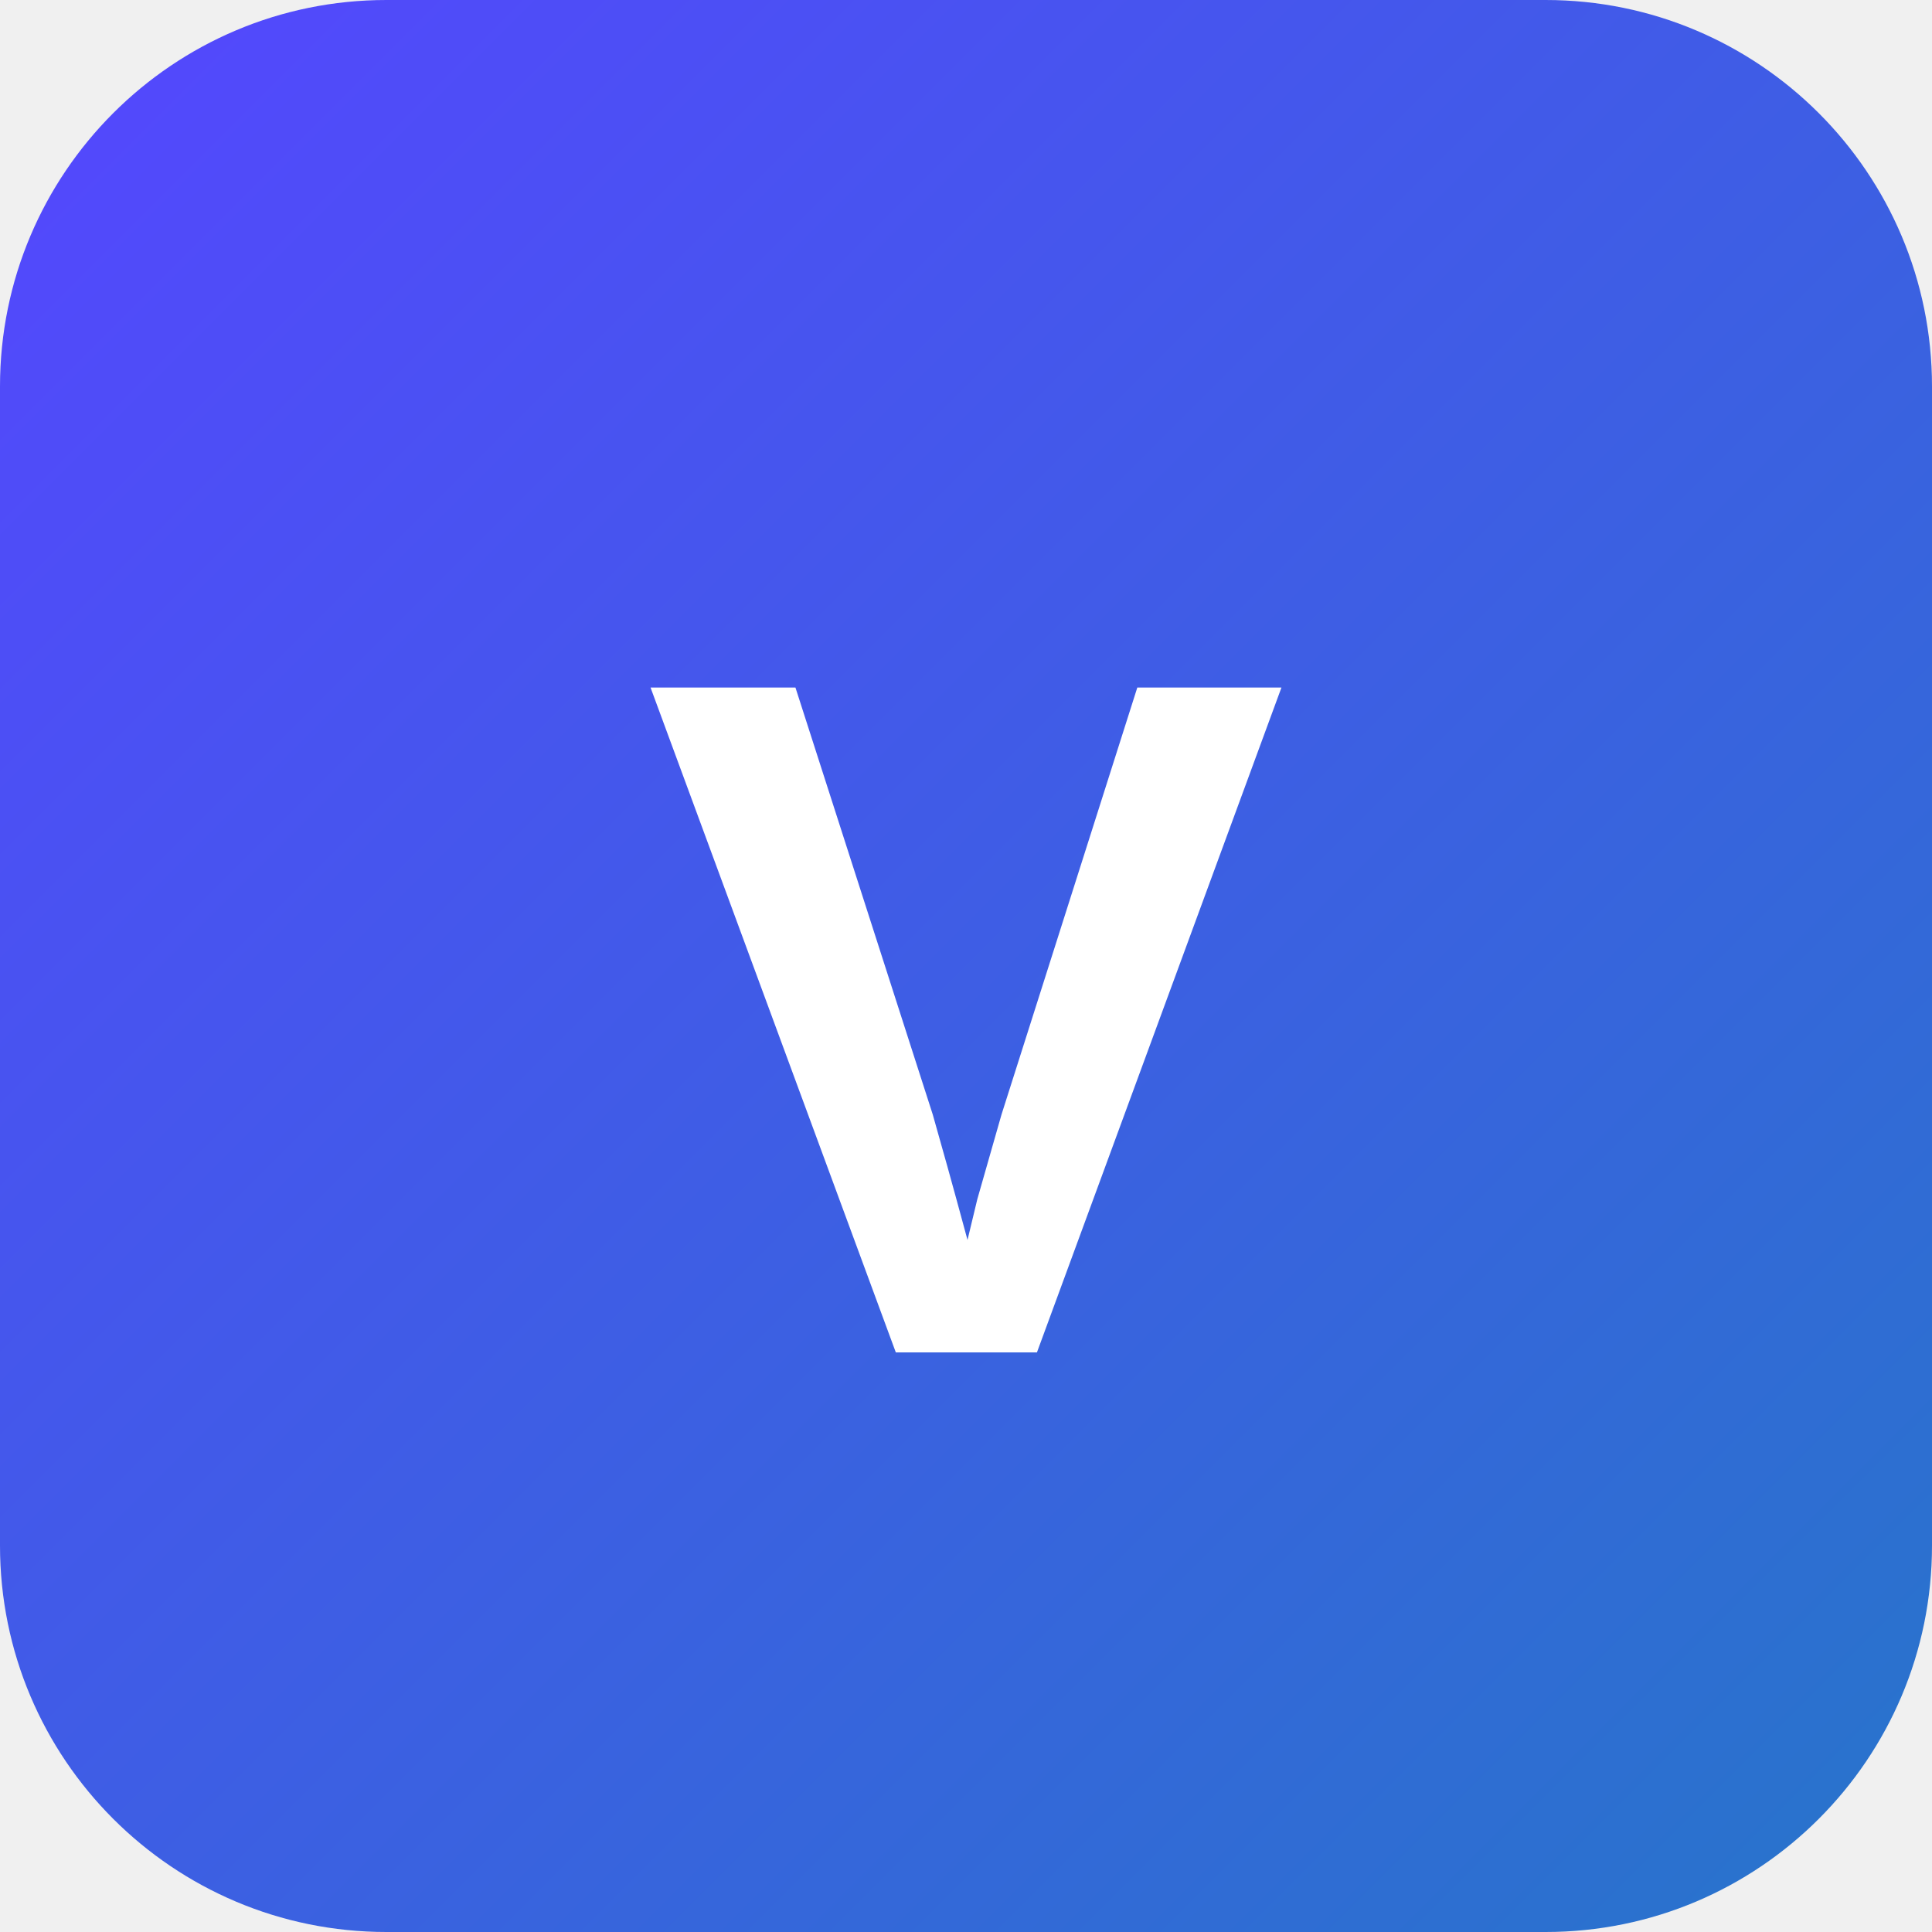
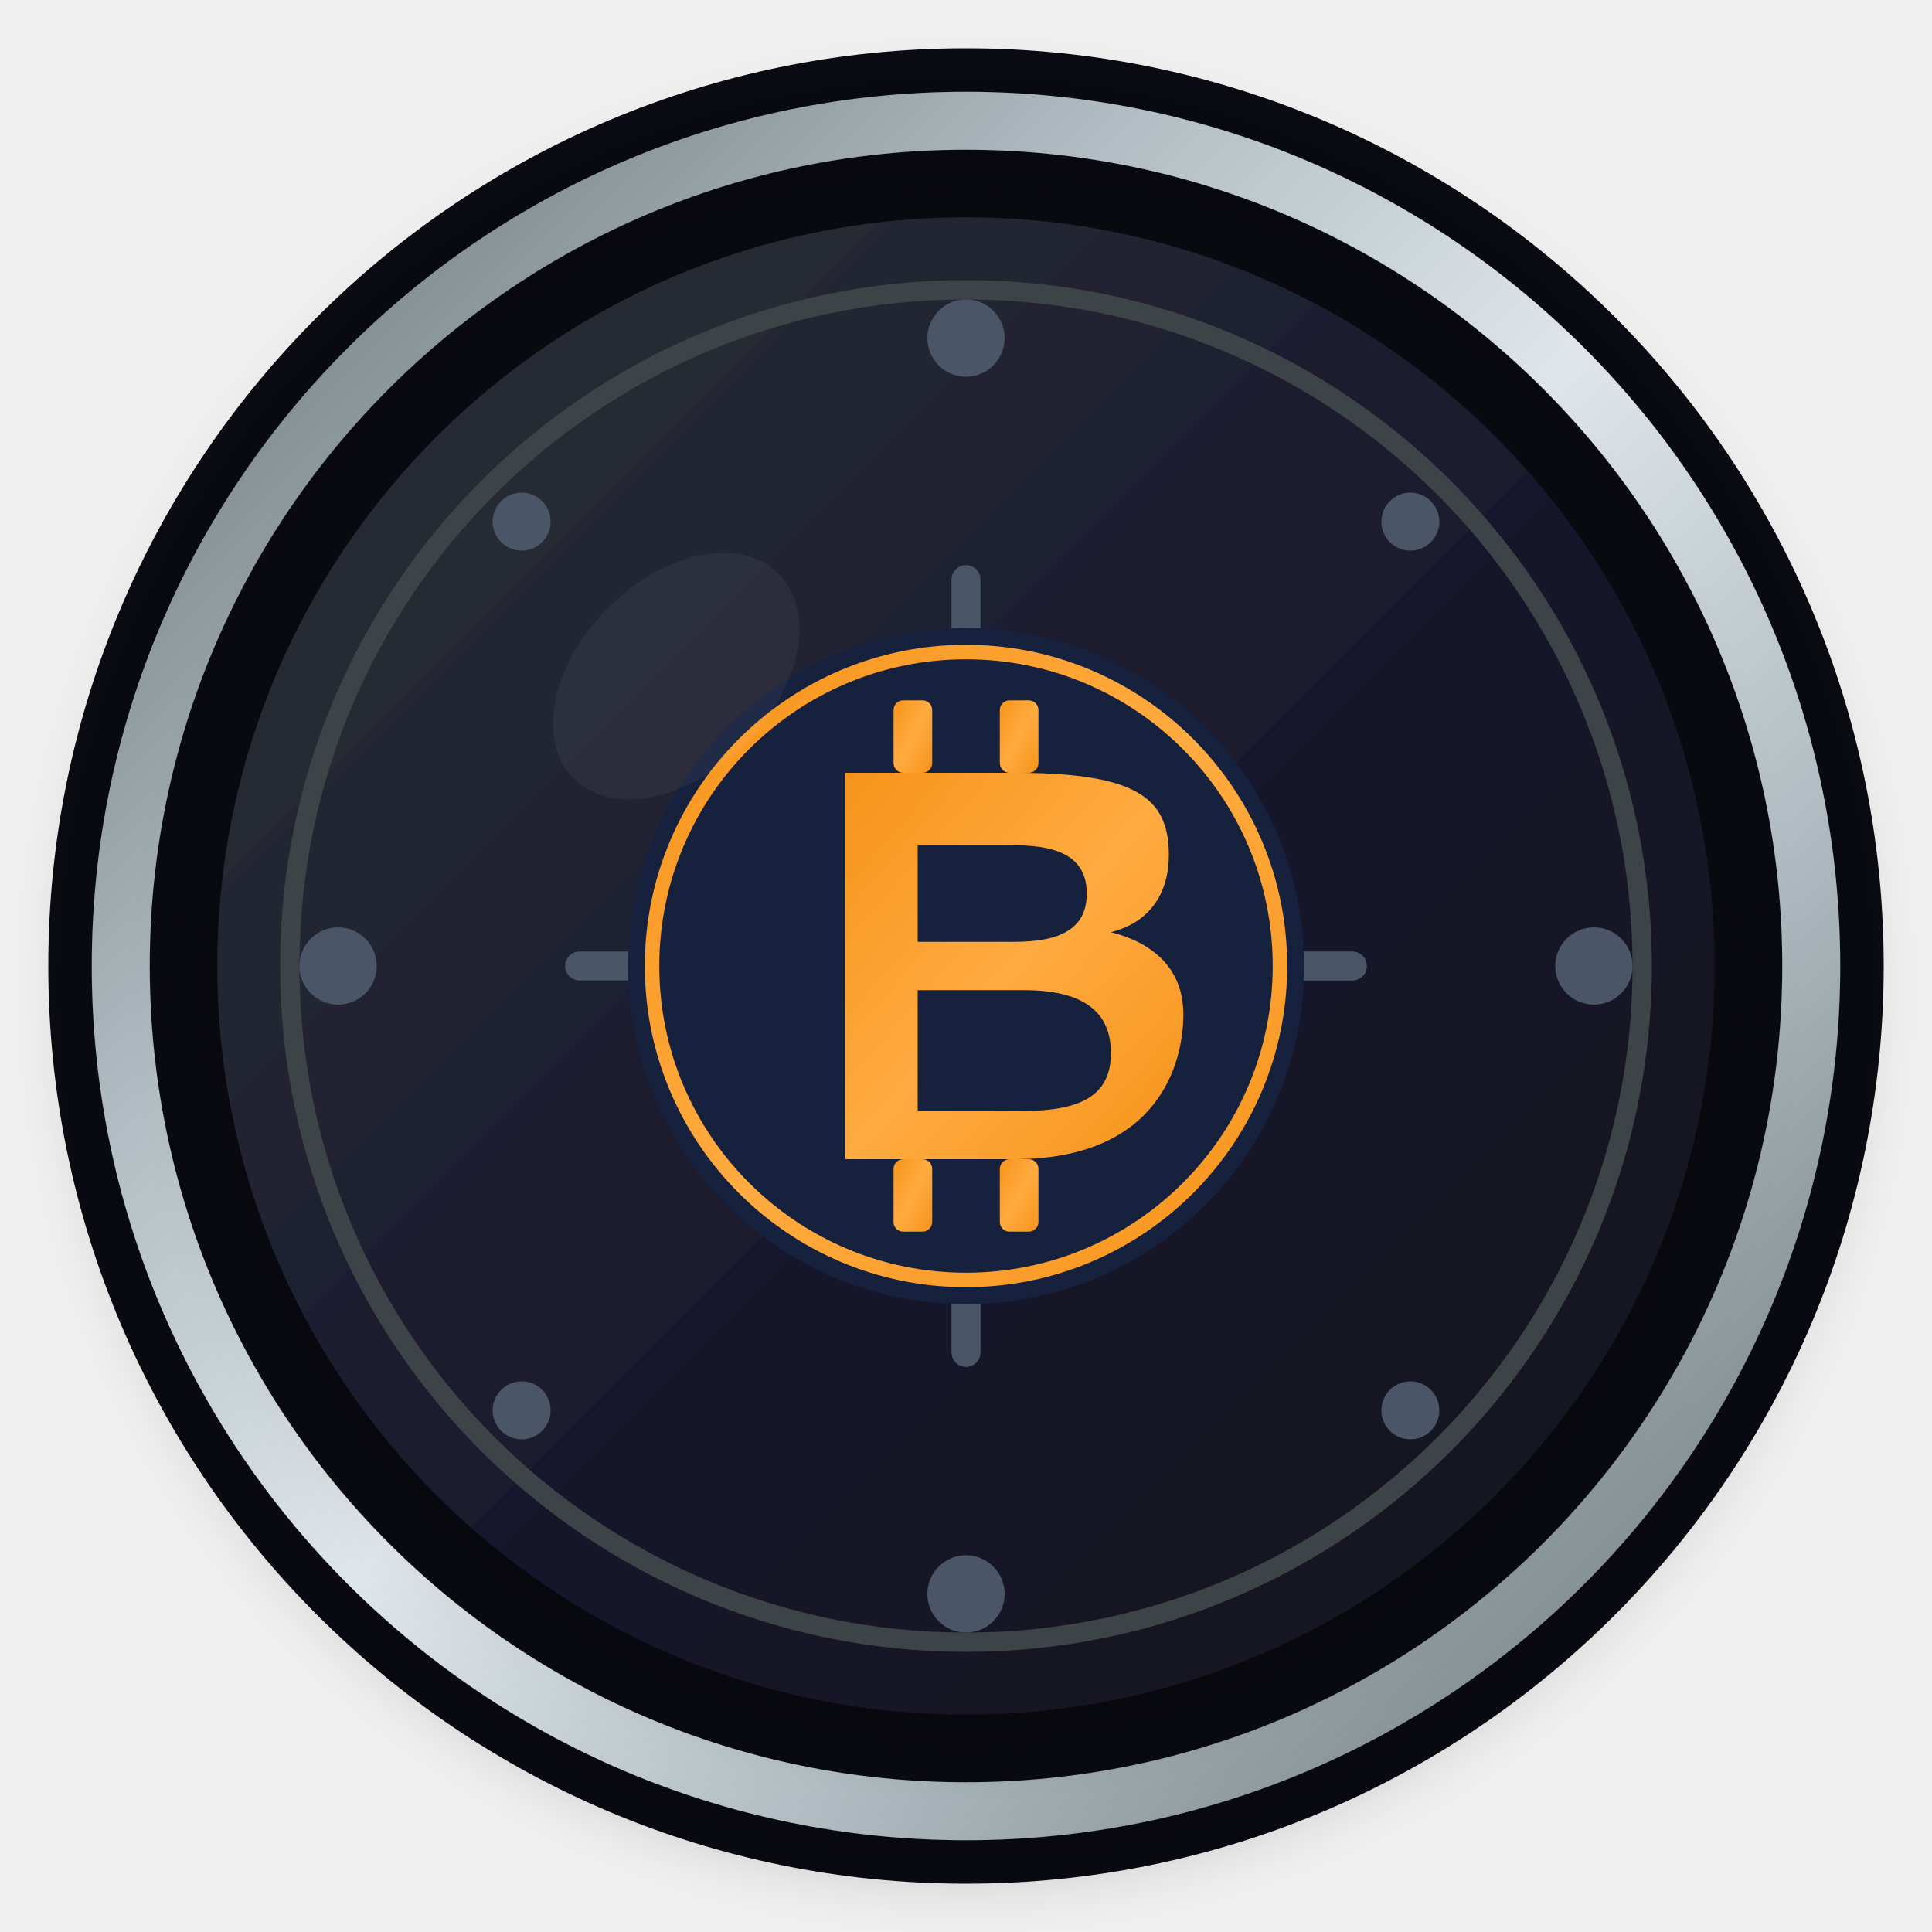
- <svg xmlns="http://www.w3.org/2000/svg" width="40" height="40" viewBox="0 0 40 40" fill="none">
+ <svg xmlns="http://www.w3.org/2000/svg" viewBox="0 0 400 400" width="400" height="400">
  <defs>
-     <linearGradient id="gradient" x1="0%" y1="0%" x2="100%" y2="100%">
-       <stop offset="0%" style="stop-color:#5546FF" />
-       <stop offset="100%" style="stop-color:#2775CA" />
+     <linearGradient id="vaultGradient" x1="0%" y1="0%" x2="100%" y2="100%">
+       <stop offset="0%" style="stop-color:#2D3436;stop-opacity:1" />
+       <stop offset="50%" style="stop-color:#1A1A2E;stop-opacity:1" />
+       <stop offset="100%" style="stop-color:#0F0F1A;stop-opacity:1" />
    </linearGradient>
+     <linearGradient id="goldGradient" x1="0%" y1="0%" x2="100%" y2="100%">
+       <stop offset="0%" style="stop-color:#F7931A;stop-opacity:1" />
+       <stop offset="50%" style="stop-color:#FFAB40;stop-opacity:1" />
+       <stop offset="100%" style="stop-color:#F7931A;stop-opacity:1" />
+     </linearGradient>
+     <linearGradient id="ringGradient" x1="0%" y1="0%" x2="100%" y2="100%">
+       <stop offset="0%" style="stop-color:#636E72;stop-opacity:1" />
+       <stop offset="30%" style="stop-color:#B2BEC3;stop-opacity:1" />
+       <stop offset="50%" style="stop-color:#DFE6E9;stop-opacity:1" />
+       <stop offset="70%" style="stop-color:#B2BEC3;stop-opacity:1" />
+       <stop offset="100%" style="stop-color:#636E72;stop-opacity:1" />
+     </linearGradient>
+     <filter id="dropShadow" x="-20%" y="-20%" width="140%" height="140%">
+       <feDropShadow dx="0" dy="4" stdDeviation="8" flood-color="#000" flood-opacity="0.3" />
+     </filter>
+     <filter id="innerGlow">
+       <feGaussianBlur stdDeviation="3" result="blur" />
+       <feComposite in="SourceGraphic" in2="blur" operator="over" />
+     </filter>
  </defs>
-   <rect width="40" height="40" rx="8" fill="url(#gradient)" />
-   <text x="20" y="28" font-family="Arial, sans-serif" font-size="20" font-weight="bold" fill="white" text-anchor="middle">V</text>
+   <circle cx="200" cy="200" r="190" fill="#0A0A12" />
+   <circle cx="200" cy="200" r="175" fill="none" stroke="url(#ringGradient)" stroke-width="12" filter="url(#dropShadow)" />
+   <circle cx="200" cy="200" r="155" fill="url(#vaultGradient)" filter="url(#dropShadow)" />
+   <circle cx="200" cy="200" r="140" fill="none" stroke="#3D4447" stroke-width="4" />
+   <g fill="#4A5568">
+     <circle cx="200" cy="70" r="8" />
+     <circle cx="200" cy="330" r="8" />
+     <circle cx="70" cy="200" r="8" />
+     <circle cx="330" cy="200" r="8" />
+     <circle cx="108" cy="108" r="6" />
+     <circle cx="292" cy="108" r="6" />
+     <circle cx="108" cy="292" r="6" />
+     <circle cx="292" cy="292" r="6" />
+   </g>
+   <g stroke="#4A5568" stroke-width="6" stroke-linecap="round">
+     <line x1="200" y1="120" x2="200" y2="160" />
+     <line x1="200" y1="240" x2="200" y2="280" />
+     <line x1="120" y1="200" x2="160" y2="200" />
+     <line x1="240" y1="200" x2="280" y2="200" />
+   </g>
+   <circle cx="200" cy="200" r="70" fill="#16213E" />
+   <circle cx="200" cy="200" r="65" fill="none" stroke="url(#goldGradient)" stroke-width="3" />
+   <g fill="url(#goldGradient)">
+     <rect x="185" y="145" width="8" height="15" rx="2" />
+     <rect x="207" y="145" width="8" height="15" rx="2" />
+     <rect x="185" y="240" width="8" height="15" rx="2" />
+     <rect x="207" y="240" width="8" height="15" rx="2" />
+     <path d="       M 175 160        L 175 240        L 210 240        C 240 240 245 220 245 210        C 245 200 238 195 230 193       C 238 191 242 185 242 177       C 242 165 235 160 210 160       Z              M 190 175        L 210 175        C 220 175 225 178 225 185       C 225 192 220 195 210 195       L 190 195       Z              M 190 205       L 212 205       C 225 205 230 210 230 218       C 230 226 225 230 212 230       L 190 230       Z     " fill-rule="evenodd" />
+   </g>
+   <ellipse cx="140" cy="140" rx="30" ry="20" fill="white" opacity="0.05" transform="rotate(-45, 140, 140)" />
</svg>
